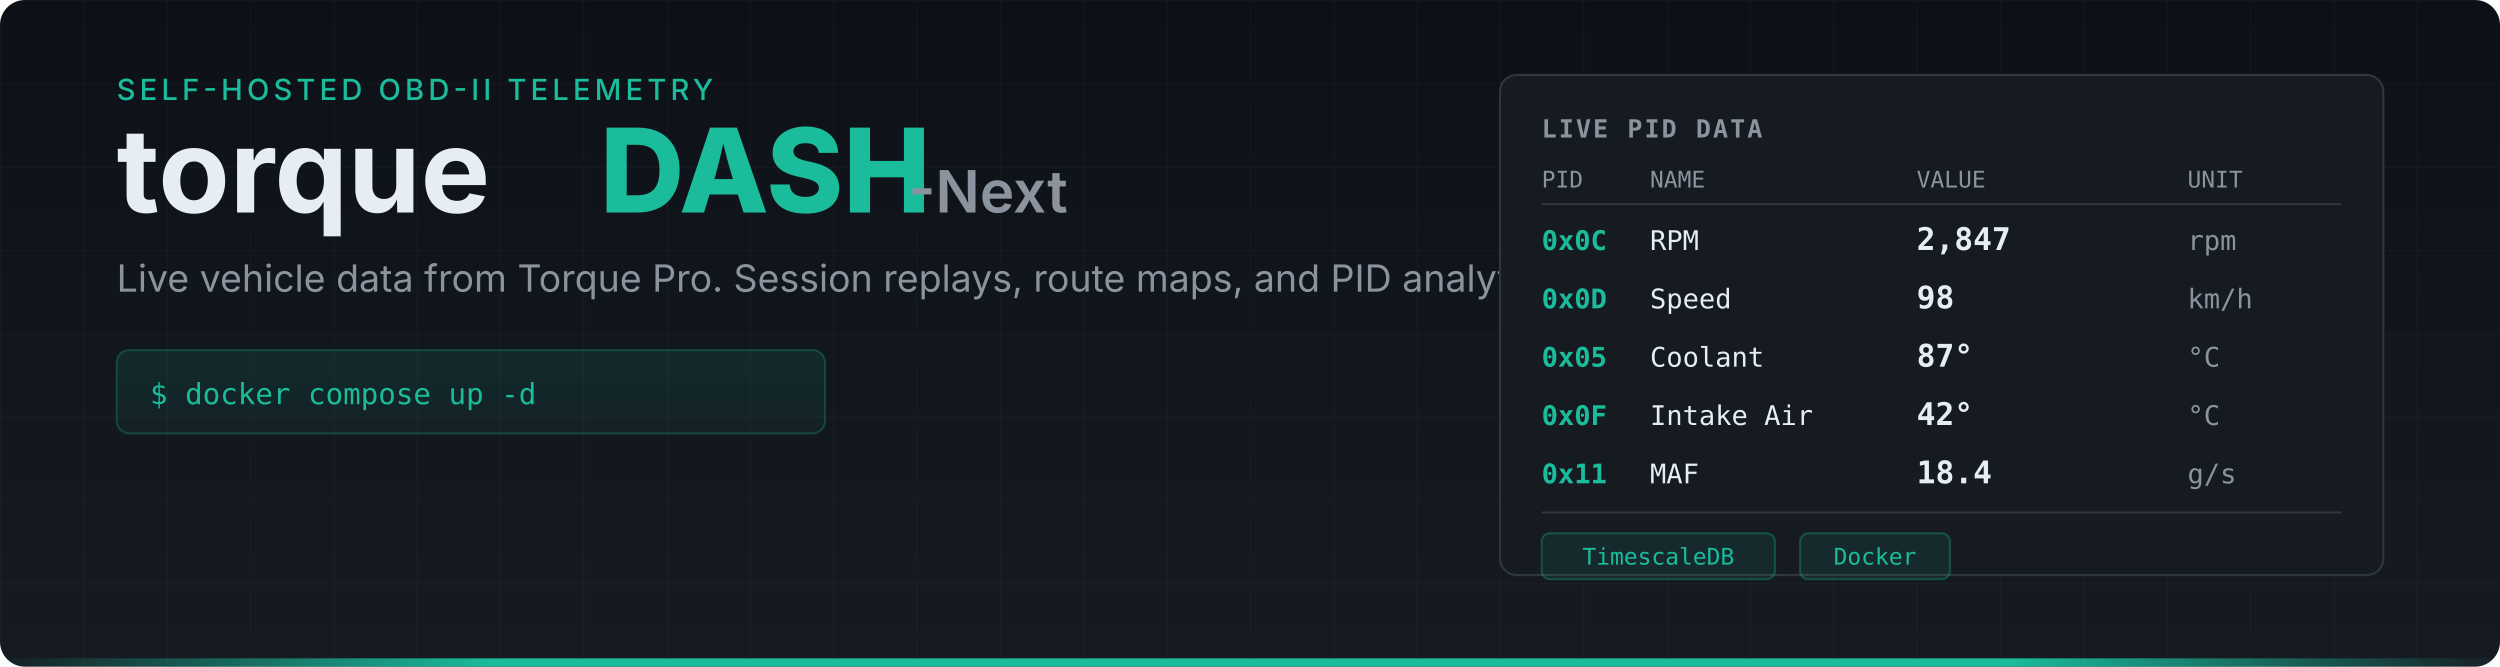
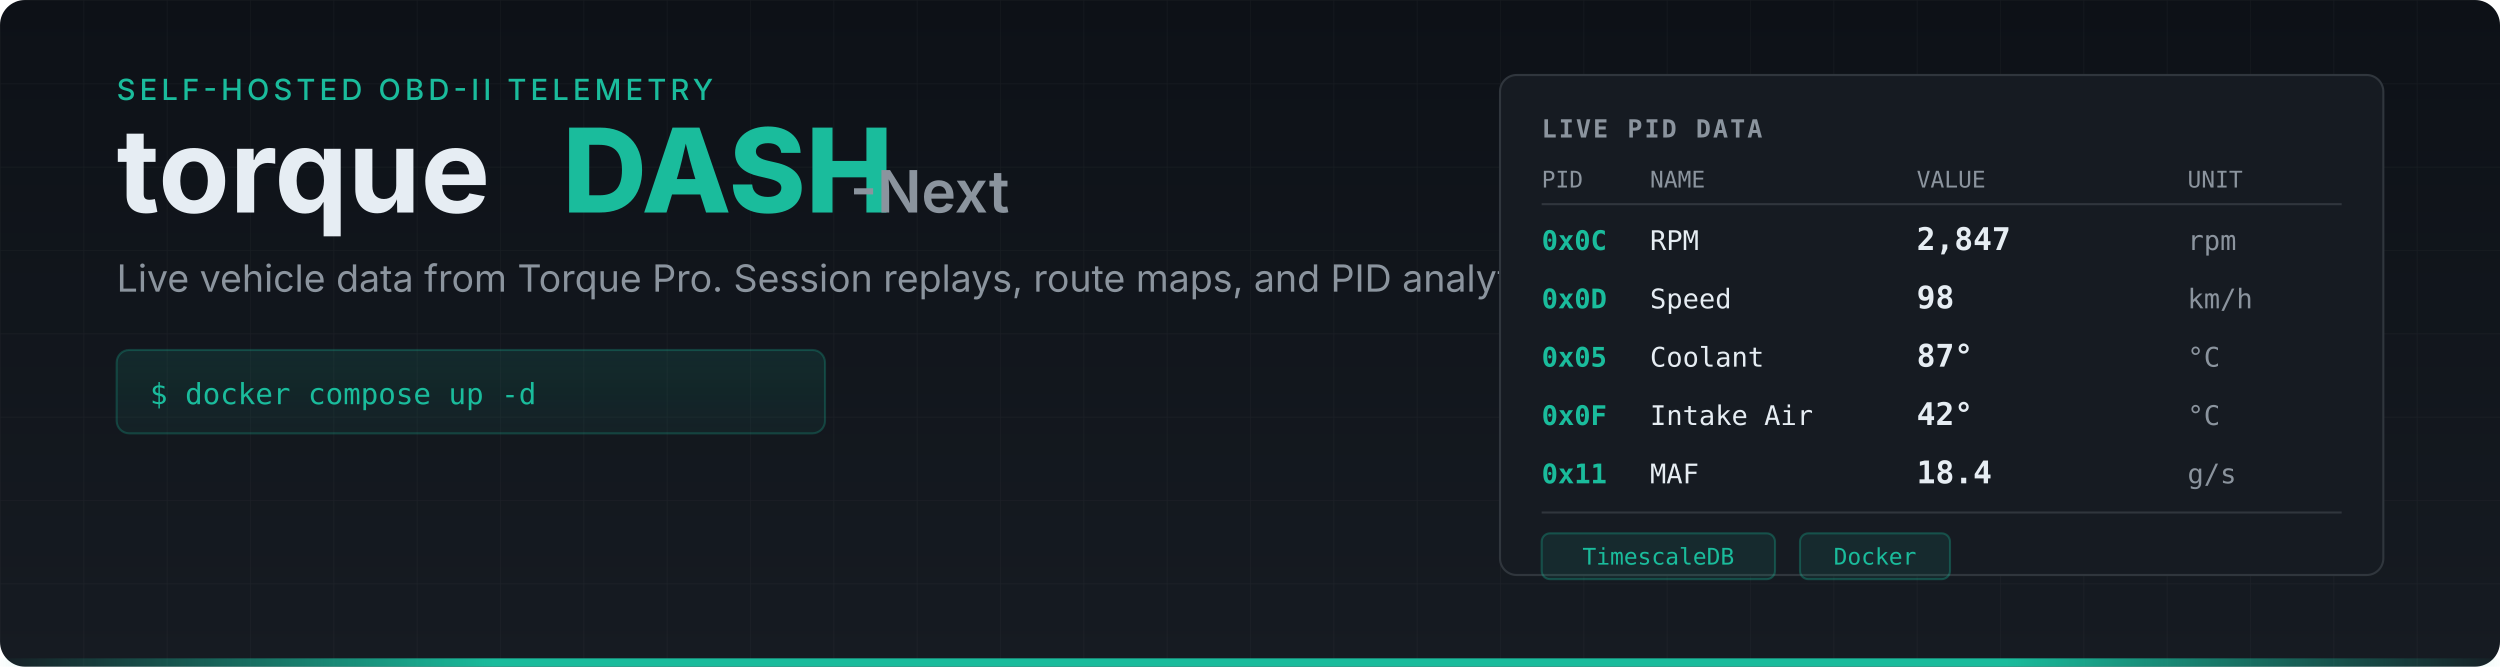
<svg xmlns="http://www.w3.org/2000/svg" width="1200" height="320" viewBox="0 0 1200 320" role="img" aria-labelledby="hero-title hero-desc">
  <defs>
    <linearGradient id="bg-gradient" x1="0" y1="0" x2="0" y2="1">
      <stop offset="0%" stop-color="#0d1117" />
      <stop offset="100%" stop-color="#161b22" />
    </linearGradient>
    <linearGradient id="accent-gradient" x1="0" y1="0" x2="1" y2="0">
      <stop offset="0%" stop-color="#1abc9c" stop-opacity="0" />
      <stop offset="20%" stop-color="#1abc9c" stop-opacity="1" />
      <stop offset="80%" stop-color="#1abc9c" stop-opacity="1" />
      <stop offset="100%" stop-color="#1abc9c" stop-opacity="0" />
    </linearGradient>
    <linearGradient id="cmd-bg" x1="0" y1="0" x2="0" y2="1">
      <stop offset="0%" stop-color="#1abc9c" stop-opacity="0.12" />
      <stop offset="100%" stop-color="#1abc9c" stop-opacity="0.06" />
    </linearGradient>
    <pattern id="grid" width="40" height="40" patternUnits="userSpaceOnUse">
      <path d="M 40 0 L 0 0 0 40" fill="none" stroke="#e6edf3" stroke-width="0.5" opacity="0.05" />
    </pattern>
  </defs>
  <rect width="1200" height="320" rx="12" fill="url(#bg-gradient)" />
  <rect width="1200" height="320" rx="12" fill="url(#grid)" />
  <g id="title-block" transform="translate(56 48)">
    <text x="0" y="0" font-family="-apple-system, BlinkMacSystemFont, Segoe UI, sans-serif" font-size="14" font-weight="500" fill="#1abc9c" letter-spacing="2">SELF-HOSTED OBD-II TELEMETRY</text>
    <text x="0" y="54" font-family="-apple-system, BlinkMacSystemFont, Segoe UI, sans-serif" font-size="56" font-weight="700" fill="#e6edf3">torque</text>
-     <text x="232" y="54" font-family="-apple-system, BlinkMacSystemFont, Segoe UI, sans-serif" font-size="56" font-weight="800" fill="#1abc9c">DASH</text>
-     <text x="380" y="54" font-family="-apple-system, BlinkMacSystemFont, Segoe UI, sans-serif" font-size="28" font-weight="600" fill="#8b949e">-Next</text>
+     <text x="214" y="54" font-family="-apple-system, BlinkMacSystemFont, Segoe UI, sans-serif" font-size="56" font-weight="800" fill="#1abc9c">DASH</text>
+     <text x="352" y="54" font-family="-apple-system, BlinkMacSystemFont, Segoe UI, sans-serif" font-size="28" font-weight="600" fill="#8b949e">-Next</text>
    <text x="0" y="92" font-family="-apple-system, BlinkMacSystemFont, Segoe UI, sans-serif" font-size="18" fill="#8b949e">Live vehicle data from Torque Pro. Session replays, route maps, and PID analytics.</text>
    <g transform="translate(0 120)">
      <rect width="340" height="40" rx="6" fill="url(#cmd-bg)" stroke="#1abc9c" stroke-opacity="0.25" stroke-width="1" />
      <text x="16" y="26" font-family="ui-monospace, SFMono-Regular, Menlo, monospace" font-size="14" fill="#1abc9c">$ docker compose up -d</text>
    </g>
  </g>
  <g id="obdii-display" transform="translate(720 36)">
    <rect x="0" y="0" width="424" height="240" rx="8" fill="#161b22" stroke="#30363d" stroke-width="1" />
    <text x="20" y="30" font-family="ui-monospace, SFMono-Regular, Menlo, monospace" font-size="12" font-weight="600" fill="#8b949e" letter-spacing="1">LIVE PID DATA</text>
    <text x="20" y="54" font-family="ui-monospace, SFMono-Regular, Menlo, monospace" font-size="11" fill="#8b949e">PID</text>
    <text x="72" y="54" font-family="ui-monospace, SFMono-Regular, Menlo, monospace" font-size="11" fill="#8b949e">NAME</text>
    <text x="200" y="54" font-family="ui-monospace, SFMono-Regular, Menlo, monospace" font-size="11" fill="#8b949e">VALUE</text>
    <text x="330" y="54" font-family="ui-monospace, SFMono-Regular, Menlo, monospace" font-size="11" fill="#8b949e">UNIT</text>
    <line x1="20" y1="62" x2="404" y2="62" stroke="#30363d" stroke-width="1" />
    <text x="20" y="84" font-family="ui-monospace, SFMono-Regular, Menlo, monospace" font-size="13" font-weight="600" fill="#1abc9c">0x0C</text>
    <text x="72" y="84" font-family="ui-monospace, SFMono-Regular, Menlo, monospace" font-size="13" fill="#e6edf3">RPM</text>
    <text x="200" y="84" font-family="ui-monospace, SFMono-Regular, Menlo, monospace" font-size="15" font-weight="700" fill="#e6edf3">2,847</text>
    <text x="330" y="84" font-family="ui-monospace, SFMono-Regular, Menlo, monospace" font-size="13" fill="#8b949e">rpm</text>
    <text x="20" y="112" font-family="ui-monospace, SFMono-Regular, Menlo, monospace" font-size="13" font-weight="600" fill="#1abc9c">0x0D</text>
    <text x="72" y="112" font-family="ui-monospace, SFMono-Regular, Menlo, monospace" font-size="13" fill="#e6edf3">Speed</text>
    <text x="200" y="112" font-family="ui-monospace, SFMono-Regular, Menlo, monospace" font-size="15" font-weight="700" fill="#e6edf3">98</text>
    <text x="330" y="112" font-family="ui-monospace, SFMono-Regular, Menlo, monospace" font-size="13" fill="#8b949e">km/h</text>
    <text x="20" y="140" font-family="ui-monospace, SFMono-Regular, Menlo, monospace" font-size="13" font-weight="600" fill="#1abc9c">0x05</text>
    <text x="72" y="140" font-family="ui-monospace, SFMono-Regular, Menlo, monospace" font-size="13" fill="#e6edf3">Coolant</text>
    <text x="200" y="140" font-family="ui-monospace, SFMono-Regular, Menlo, monospace" font-size="15" font-weight="700" fill="#e6edf3">87°</text>
    <text x="330" y="140" font-family="ui-monospace, SFMono-Regular, Menlo, monospace" font-size="13" fill="#8b949e">°C</text>
    <text x="20" y="168" font-family="ui-monospace, SFMono-Regular, Menlo, monospace" font-size="13" font-weight="600" fill="#1abc9c">0x0F</text>
    <text x="72" y="168" font-family="ui-monospace, SFMono-Regular, Menlo, monospace" font-size="13" fill="#e6edf3">Intake Air</text>
    <text x="200" y="168" font-family="ui-monospace, SFMono-Regular, Menlo, monospace" font-size="15" font-weight="700" fill="#e6edf3">42°</text>
    <text x="330" y="168" font-family="ui-monospace, SFMono-Regular, Menlo, monospace" font-size="13" fill="#8b949e">°C</text>
    <text x="20" y="196" font-family="ui-monospace, SFMono-Regular, Menlo, monospace" font-size="13" font-weight="600" fill="#1abc9c">0x11</text>
    <text x="72" y="196" font-family="ui-monospace, SFMono-Regular, Menlo, monospace" font-size="13" fill="#e6edf3">MAF</text>
    <text x="200" y="196" font-family="ui-monospace, SFMono-Regular, Menlo, monospace" font-size="15" font-weight="700" fill="#e6edf3">18.4</text>
    <text x="330" y="196" font-family="ui-monospace, SFMono-Regular, Menlo, monospace" font-size="13" fill="#8b949e">g/s</text>
    <line x1="20" y1="210" x2="404" y2="210" stroke="#30363d" stroke-width="1" />
    <g transform="translate(20 220)">
      <rect width="112" height="22" rx="4" fill="#1abc9c" fill-opacity="0.1" stroke="#1abc9c" stroke-opacity="0.3" stroke-width="1" />
      <text x="56" y="15" font-family="ui-monospace, SFMono-Regular, Menlo, monospace" font-size="11" font-weight="500" fill="#1abc9c" text-anchor="middle">TimescaleDB</text>
      <g transform="translate(124 0)">
        <rect width="72" height="22" rx="4" fill="#1abc9c" fill-opacity="0.1" stroke="#1abc9c" stroke-opacity="0.3" stroke-width="1" />
        <text x="36" y="15" font-family="ui-monospace, SFMono-Regular, Menlo, monospace" font-size="11" font-weight="500" fill="#1abc9c" text-anchor="middle">Docker</text>
      </g>
    </g>
  </g>
  <rect x="0" y="316" width="1200" height="4" rx="0" fill="url(#accent-gradient)" />
</svg>
